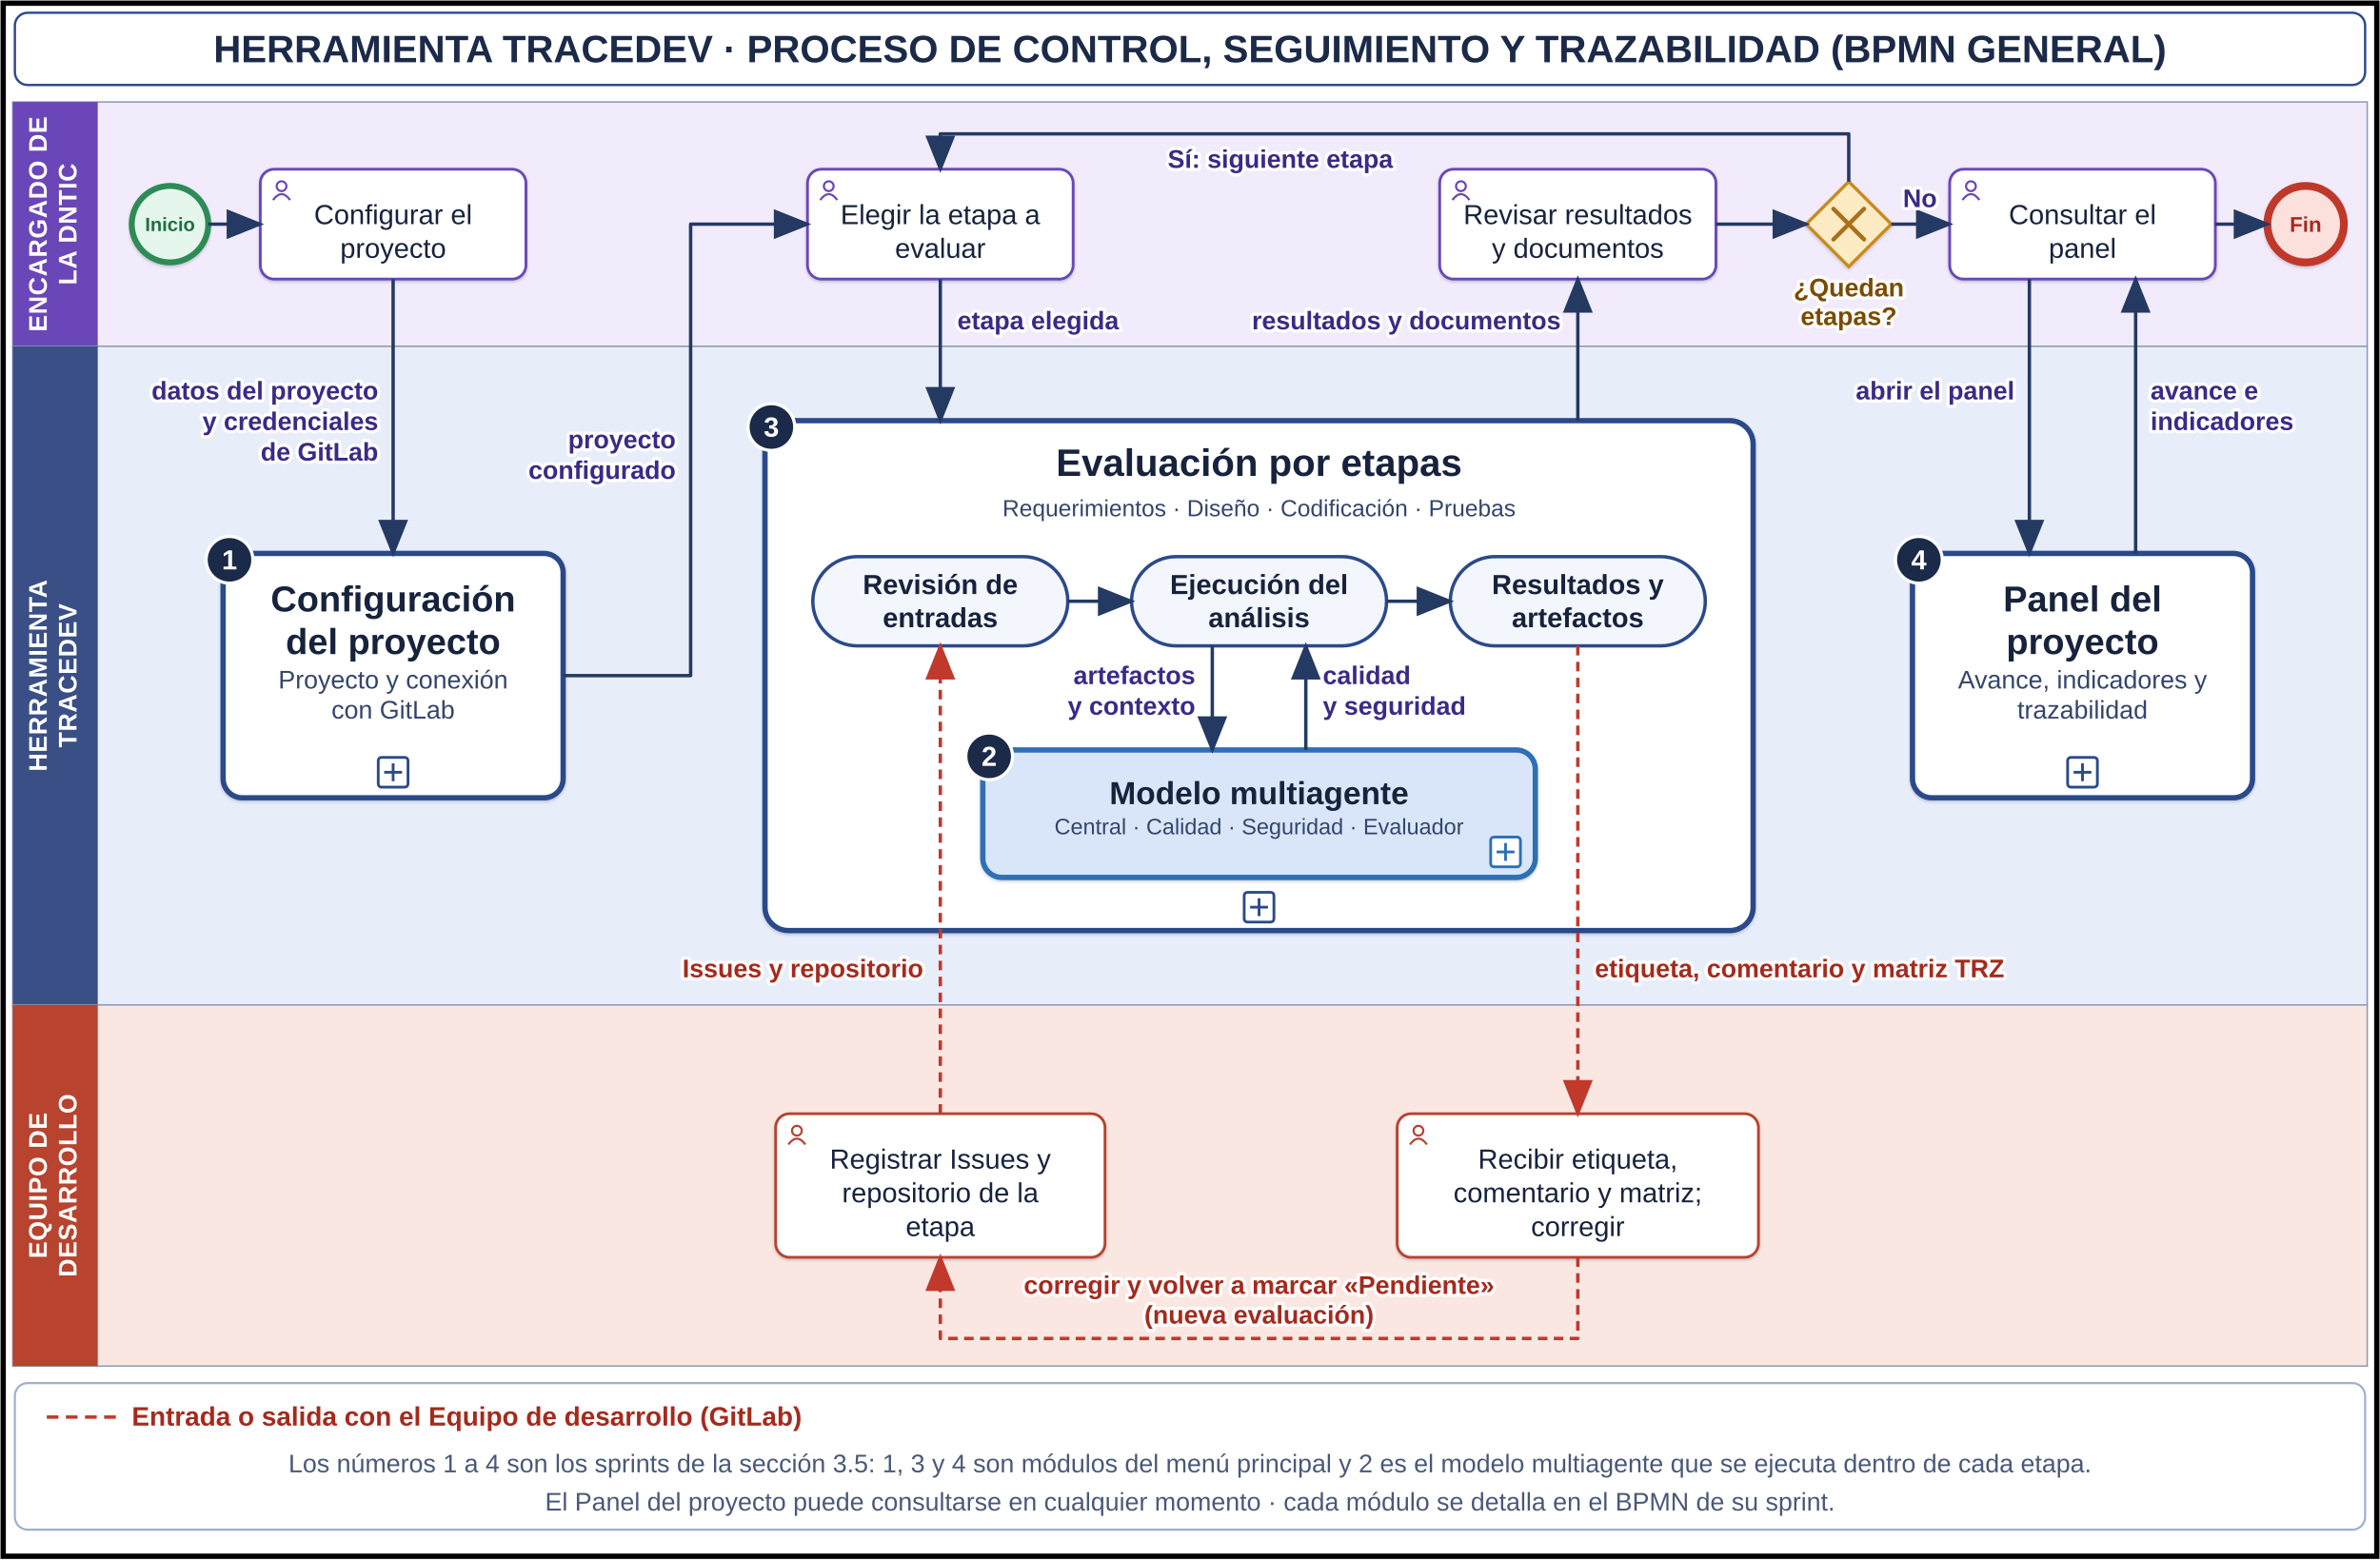
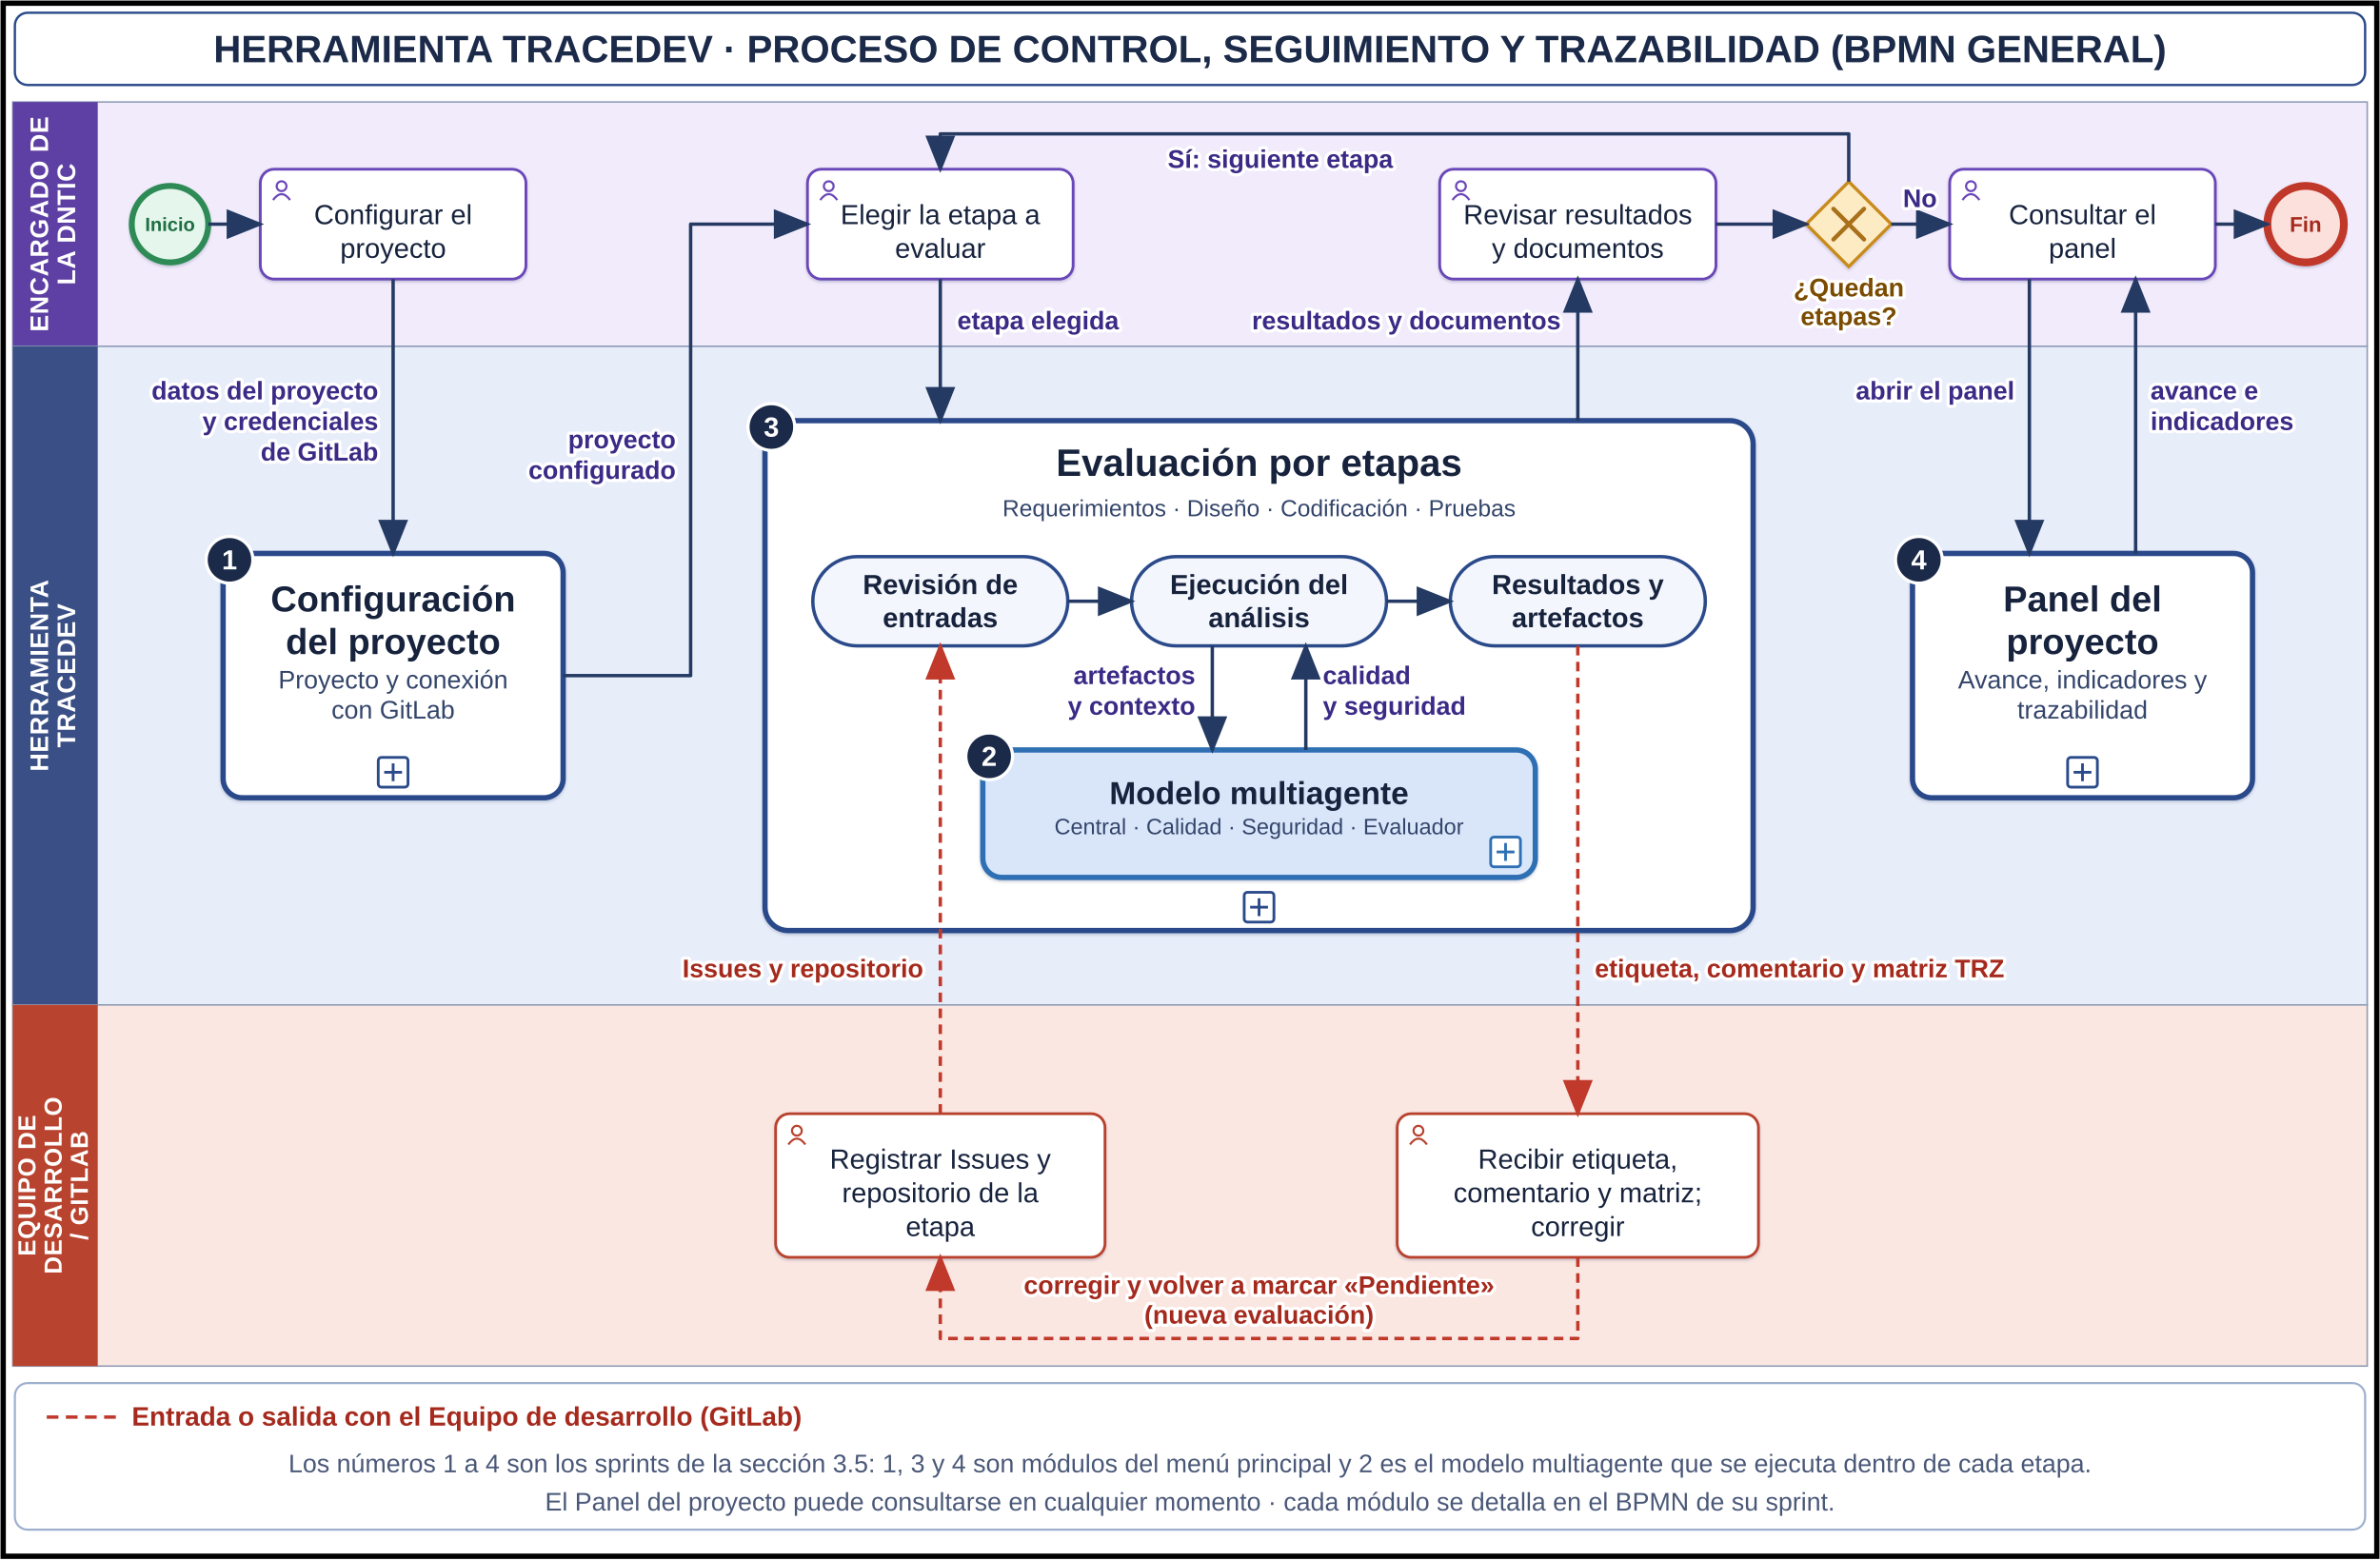
<svg xmlns="http://www.w3.org/2000/svg" viewBox="0 0 2240 1468" width="2240" height="1468">
  <defs>
    <marker id="a" viewBox="0 0 10 8" refX="9" refY="4" markerWidth="11" markerHeight="9" orient="auto-start-reverse">
      <polygon points="0 0,10 4,0 8" fill="#243a63" />
    </marker>
    <marker id="ar" viewBox="0 0 10 8" refX="9" refY="4" markerWidth="11" markerHeight="9" orient="auto-start-reverse">
      <polygon points="0 0,10 4,0 8" fill="#c0392b" />
    </marker>
    <marker id="ap" viewBox="0 0 10 8" refX="9" refY="4" markerWidth="11" markerHeight="9" orient="auto-start-reverse">
      <polygon points="0 0,10 4,0 8" fill="#6b46b8" />
    </marker>
    <filter id="sh" x="-5%" y="-5%" width="110%" height="115%">
      <feDropShadow dx="0" dy="1.5" stdDeviation="1.6" flood-color="#10204a" flood-opacity="0.22" />
    </filter>
  </defs>
  <rect width="2240" height="1468" fill="#ffffff" />
  <rect x="3" y="3" width="2234" height="1462" fill="none" stroke="#000" stroke-width="5" />
  <rect x="14" y="12" width="2212" height="68" rx="12" fill="#ffffff" stroke="#2b4a8a" stroke-width="2.2" />
  <text x="1120.0" y="58.6" font-family="'Segoe UI', Arial, sans-serif" font-size="36" font-weight="800" fill="#1b2a49" text-anchor="middle">HERRAMIENTA TRACEDEV · PROCESO DE CONTROL, SEGUIMIENTO Y TRAZABILIDAD (BPMN GENERAL)</text>
  <rect x="12" y="96" width="2216" height="230" fill="#f1ebfb" stroke="#8d9bb5" stroke-width="1.4" />
-   <rect x="12" y="96" width="80" height="230" fill="#6b46b8" />
-   <text transform="translate(44.0,211.0) rotate(-90)" text-anchor="middle" font-family="'Segoe UI', Arial, sans-serif" font-size="24" font-weight="800" fill="#fff" letter-spacing="0.5">ENCARGADO DE</text>
-   <text transform="translate(72.0,211.0) rotate(-90)" text-anchor="middle" font-family="'Segoe UI', Arial, sans-serif" font-size="24" font-weight="800" fill="#fff" letter-spacing="0.5">LA DNTIC</text>
+   <rect x="12" y="96" width="80" height="230" fill="#5e3fa3" />
+   <text transform="translate(45.25,211.0) rotate(-90)" text-anchor="middle" font-family="'Segoe UI', Arial, sans-serif" font-size="24.0" font-weight="800" fill="#fff" letter-spacing="0.5">ENCARGADO DE</text>
+   <text transform="translate(70.75,211.0) rotate(-90)" text-anchor="middle" font-family="'Segoe UI', Arial, sans-serif" font-size="24.0" font-weight="800" fill="#fff" letter-spacing="0.5">LA DNTIC</text>
  <rect x="12" y="326" width="2216" height="620" fill="#e8edfa" stroke="#8d9bb5" stroke-width="1.4" />
  <rect x="12" y="326" width="80" height="620" fill="#3a4f86" />
-   <text transform="translate(44.0,636.0) rotate(-90)" text-anchor="middle" font-family="'Segoe UI', Arial, sans-serif" font-size="24" font-weight="800" fill="#fff" letter-spacing="0.5">HERRAMIENTA</text>
-   <text transform="translate(72.0,636.0) rotate(-90)" text-anchor="middle" font-family="'Segoe UI', Arial, sans-serif" font-size="24" font-weight="800" fill="#fff" letter-spacing="0.5">TRACEDEV</text>
+   <text transform="translate(45.25,636.0) rotate(-90)" text-anchor="middle" font-family="'Segoe UI', Arial, sans-serif" font-size="24.0" font-weight="800" fill="#fff" letter-spacing="0.5">HERRAMIENTA</text>
+   <text transform="translate(70.75,636.0) rotate(-90)" text-anchor="middle" font-family="'Segoe UI', Arial, sans-serif" font-size="24.0" font-weight="800" fill="#fff" letter-spacing="0.5">TRACEDEV</text>
  <rect x="12" y="946" width="2216" height="340" fill="#fbe7e2" stroke="#8d9bb5" stroke-width="1.4" />
  <rect x="12" y="946" width="80" height="340" fill="#b8432e" />
-   <text transform="translate(44.0,1116.0) rotate(-90)" text-anchor="middle" font-family="'Segoe UI', Arial, sans-serif" font-size="24" font-weight="800" fill="#fff" letter-spacing="0.5">EQUIPO DE</text>
-   <text transform="translate(72.0,1116.0) rotate(-90)" text-anchor="middle" font-family="'Segoe UI', Arial, sans-serif" font-size="24" font-weight="800" fill="#fff" letter-spacing="0.5">DESARROLLO</text>
+   <text transform="translate(33.33333,1116.0) rotate(-90)" text-anchor="middle" font-family="'Segoe UI', Arial, sans-serif" font-size="23.2" font-weight="800" fill="#fff" letter-spacing="0.5">EQUIPO DE</text>
+   <text transform="translate(58.0,1116.0) rotate(-90)" text-anchor="middle" font-family="'Segoe UI', Arial, sans-serif" font-size="23.2" font-weight="800" fill="#fff" letter-spacing="0.5">DESARROLLO</text>
+   <text transform="translate(82.66667,1116.0) rotate(-90)" text-anchor="middle" font-family="'Segoe UI', Arial, sans-serif" font-size="23.2" font-weight="800" fill="#fff" letter-spacing="0.5">/ GITLAB</text>
  <circle cx="160" cy="211.0" r="36" fill="#e5f6ec" stroke="#2e8b57" stroke-width="5.6" filter="url(#sh)" />
  <text x="160" y="217.48" font-family="'Segoe UI', Arial, sans-serif" font-size="18" font-weight="800" fill="#1f6f43" text-anchor="middle">Inicio</text>
  <rect x="245.0" y="159.28" width="250" height="103.44" rx="13" fill="#ffffff" stroke="#6b46b8" stroke-width="2.6" filter="url(#sh)" />
  <circle cx="265.0" cy="175.28" r="4.6" fill="none" stroke="#6b46b8" stroke-width="2" />
  <path d="M257.0,188.28 q8,-11 16,0" fill="none" stroke="#6b46b8" stroke-width="2" />
  <text x="370" y="211.0" font-family="'Segoe UI', Arial, sans-serif" font-size="26" font-weight="500" fill="#17233d" text-anchor="middle">Configurar el</text>
  <text x="370" y="242.7" font-family="'Segoe UI', Arial, sans-serif" font-size="26" font-weight="500" fill="#17233d" text-anchor="middle">proyecto</text>
  <rect x="760.0" y="159.28" width="250" height="103.44" rx="13" fill="#ffffff" stroke="#6b46b8" stroke-width="2.6" filter="url(#sh)" />
  <circle cx="780.0" cy="175.28" r="4.6" fill="none" stroke="#6b46b8" stroke-width="2" />
  <path d="M772.0,188.28 q8,-11 16,0" fill="none" stroke="#6b46b8" stroke-width="2" />
  <text x="885" y="211.0" font-family="'Segoe UI', Arial, sans-serif" font-size="26" font-weight="500" fill="#17233d" text-anchor="middle">Elegir la etapa a</text>
  <text x="885" y="242.7" font-family="'Segoe UI', Arial, sans-serif" font-size="26" font-weight="500" fill="#17233d" text-anchor="middle">evaluar</text>
  <rect x="1355.0" y="159.28" width="260" height="103.44" rx="13" fill="#ffffff" stroke="#6b46b8" stroke-width="2.6" filter="url(#sh)" />
  <circle cx="1375.0" cy="175.28" r="4.6" fill="none" stroke="#6b46b8" stroke-width="2" />
  <path d="M1367.0,188.28 q8,-11 16,0" fill="none" stroke="#6b46b8" stroke-width="2" />
  <text x="1485" y="211.0" font-family="'Segoe UI', Arial, sans-serif" font-size="26" font-weight="500" fill="#17233d" text-anchor="middle">Revisar resultados</text>
  <text x="1485" y="242.7" font-family="'Segoe UI', Arial, sans-serif" font-size="26" font-weight="500" fill="#17233d" text-anchor="middle">y documentos</text>
  <polygon points="1740,171.0 1780,211.0 1740,251.0 1700,211.0" fill="#fdebc4" stroke="#c98a1a" stroke-width="3" filter="url(#sh)" />
  <path d="M1725.6,196.6 L1754.4,225.4 M1725.6,225.4 L1754.4,196.6" stroke="#a9701a" stroke-width="4" stroke-linecap="round" />
  <text x="1740" y="279.0" font-family="'Segoe UI', Arial, sans-serif" font-size="24" font-weight="700" fill="#7a4b00" text-anchor="middle" stroke="#ffffff" stroke-width="6.0" paint-order="stroke" stroke-linejoin="round">¿Quedan</text>
  <text x="1740" y="306.0" font-family="'Segoe UI', Arial, sans-serif" font-size="24" font-weight="700" fill="#7a4b00" text-anchor="middle" stroke="#ffffff" stroke-width="6.0" paint-order="stroke" stroke-linejoin="round">etapas?</text>
  <rect x="1835.0" y="159.28" width="250" height="103.44" rx="13" fill="#ffffff" stroke="#6b46b8" stroke-width="2.6" filter="url(#sh)" />
  <circle cx="1855.0" cy="175.28" r="4.6" fill="none" stroke="#6b46b8" stroke-width="2" />
  <path d="M1847.0,188.28 q8,-11 16,0" fill="none" stroke="#6b46b8" stroke-width="2" />
  <text x="1960" y="211.0" font-family="'Segoe UI', Arial, sans-serif" font-size="26" font-weight="500" fill="#17233d" text-anchor="middle">Consultar el</text>
  <text x="1960" y="242.7" font-family="'Segoe UI', Arial, sans-serif" font-size="26" font-weight="500" fill="#17233d" text-anchor="middle">panel</text>
  <circle cx="2170" cy="211.0" r="36" fill="#fbe0dc" stroke="#c0392b" stroke-width="7.333" filter="url(#sh)" />
  <text x="2170" y="218.2" font-family="'Segoe UI', Arial, sans-serif" font-size="20" font-weight="800" fill="#a52a1d" text-anchor="middle">Fin</text>
  <rect x="210.0" y="521.0" width="320" height="230" rx="18" fill="#ffffff" stroke="#2b4a8a" stroke-width="5" filter="url(#sh)" />
  <text x="370" y="575.6" font-family="'Segoe UI', Arial, sans-serif" font-size="34" font-weight="800" fill="#17233d" text-anchor="middle">Configuración</text>
  <text x="370" y="615.72" font-family="'Segoe UI', Arial, sans-serif" font-size="34" font-weight="800" fill="#17233d" text-anchor="middle">del proyecto</text>
  <text x="370" y="648.12" font-family="'Segoe UI', Arial, sans-serif" font-size="24" font-weight="500" fill="#34456b" text-anchor="middle">Proyecto y conexión</text>
  <text x="370" y="676.44" font-family="'Segoe UI', Arial, sans-serif" font-size="24" font-weight="500" fill="#34456b" text-anchor="middle">con GitLab</text>
  <rect x="356" y="713.0" width="28" height="28" rx="3" fill="#fff" stroke="#2b4a8a" stroke-width="2.6" />
  <path d="M361.6,727.0 h16.8 M370,718.6 v16.8" stroke="#2b4a8a" stroke-width="2.6" />
  <circle cx="216.0" cy="527.0" r="22" fill="#1b2a49" stroke="#fff" stroke-width="3" />
  <text x="216.0" y="536.0" font-family="'Segoe UI', Arial, sans-serif" font-size="26" font-weight="800" fill="#fff" text-anchor="middle">1</text>
  <rect x="720.0" y="396.0" width="930" height="480" rx="22" fill="#ffffff" stroke="#2b4a8a" stroke-width="5" filter="url(#sh)" />
  <text x="1185" y="448.0" font-family="'Segoe UI', Arial, sans-serif" font-size="36" font-weight="800" fill="#17233d" text-anchor="middle">Evaluación por etapas</text>
  <text x="1185" y="486.0" font-family="'Segoe UI', Arial, sans-serif" font-size="22" font-weight="500" fill="#34456b" text-anchor="middle">Requerimientos · Diseño · Codificación · Pruebas</text>
  <rect x="1171" y="840.0" width="28" height="28" rx="3" fill="#fff" stroke="#2b4a8a" stroke-width="2.6" />
  <path d="M1176.6,854.0 h16.8 M1185,845.6 v16.8" stroke="#2b4a8a" stroke-width="2.6" />
  <circle cx="726.0" cy="402.0" r="22" fill="#1b2a49" stroke="#fff" stroke-width="3" />
  <text x="726.0" y="411.0" font-family="'Segoe UI', Arial, sans-serif" font-size="26" font-weight="800" fill="#fff" text-anchor="middle">3</text>
  <rect x="765.0" y="524.0" width="240" height="84" rx="42.0" fill="#f4f6fd" stroke="#2b4a8a" stroke-width="3.2" />
  <text x="885" y="559.24" font-family="'Segoe UI', Arial, sans-serif" font-size="26" font-weight="700" fill="#17233d" text-anchor="middle">Revisión de</text>
  <text x="885" y="590.44" font-family="'Segoe UI', Arial, sans-serif" font-size="26" font-weight="700" fill="#17233d" text-anchor="middle">entradas</text>
  <rect x="1065.0" y="524.0" width="240" height="84" rx="42.0" fill="#f4f6fd" stroke="#2b4a8a" stroke-width="3.2" />
  <text x="1185" y="559.24" font-family="'Segoe UI', Arial, sans-serif" font-size="26" font-weight="700" fill="#17233d" text-anchor="middle">Ejecución del</text>
  <text x="1185" y="590.44" font-family="'Segoe UI', Arial, sans-serif" font-size="26" font-weight="700" fill="#17233d" text-anchor="middle">análisis</text>
  <rect x="1365.0" y="524.0" width="240" height="84" rx="42.0" fill="#f4f6fd" stroke="#2b4a8a" stroke-width="3.2" />
  <text x="1485" y="559.24" font-family="'Segoe UI', Arial, sans-serif" font-size="26" font-weight="700" fill="#17233d" text-anchor="middle">Resultados y</text>
  <text x="1485" y="590.44" font-family="'Segoe UI', Arial, sans-serif" font-size="26" font-weight="700" fill="#17233d" text-anchor="middle">artefactos</text>
  <rect x="925.0" y="706.0" width="520" height="120" rx="18" fill="#d9e6fa" stroke="#2f6fb3" stroke-width="5" filter="url(#sh)" />
  <text x="1185" y="757.0" font-family="'Segoe UI', Arial, sans-serif" font-size="30" font-weight="800" fill="#17233d" text-anchor="middle">Modelo multiagente</text>
  <text x="1185" y="785.35" font-family="'Segoe UI', Arial, sans-serif" font-size="21" font-weight="500" fill="#34456b" text-anchor="middle">Central · Calidad · Seguridad · Evaluador</text>
  <rect x="1403" y="788.0" width="28" height="28" rx="3" fill="#fff" stroke="#2f6fb3" stroke-width="2.6" />
  <path d="M1408.6,802.0 h16.8 M1417,793.6 v16.8" stroke="#2f6fb3" stroke-width="2.6" />
  <circle cx="931.0" cy="712.0" r="22" fill="#1b2a49" stroke="#fff" stroke-width="3" />
  <text x="931.0" y="721.0" font-family="'Segoe UI', Arial, sans-serif" font-size="26" font-weight="800" fill="#fff" text-anchor="middle">2</text>
  <rect x="1800.0" y="521.0" width="320" height="230" rx="18" fill="#ffffff" stroke="#2b4a8a" stroke-width="5" filter="url(#sh)" />
  <text x="1960" y="575.6" font-family="'Segoe UI', Arial, sans-serif" font-size="34" font-weight="800" fill="#17233d" text-anchor="middle">Panel del</text>
  <text x="1960" y="615.72" font-family="'Segoe UI', Arial, sans-serif" font-size="34" font-weight="800" fill="#17233d" text-anchor="middle">proyecto</text>
  <text x="1960" y="648.12" font-family="'Segoe UI', Arial, sans-serif" font-size="24" font-weight="500" fill="#34456b" text-anchor="middle">Avance, indicadores y</text>
  <text x="1960" y="676.44" font-family="'Segoe UI', Arial, sans-serif" font-size="24" font-weight="500" fill="#34456b" text-anchor="middle">trazabilidad</text>
  <rect x="1946" y="713.0" width="28" height="28" rx="3" fill="#fff" stroke="#2b4a8a" stroke-width="2.6" />
  <path d="M1951.6,727.0 h16.8 M1960,718.6 v16.8" stroke="#2b4a8a" stroke-width="2.6" />
  <circle cx="1806.0" cy="527.0" r="22" fill="#1b2a49" stroke="#fff" stroke-width="3" />
  <text x="1806.0" y="536.0" font-family="'Segoe UI', Arial, sans-serif" font-size="26" font-weight="800" fill="#fff" text-anchor="middle">4</text>
  <rect x="730.0" y="1048.42" width="310" height="135.16" rx="13" fill="#ffffff" stroke="#b8432e" stroke-width="2.6" filter="url(#sh)" />
  <circle cx="750.0" cy="1064.42" r="4.6" fill="none" stroke="#b8432e" stroke-width="2" />
  <path d="M742.0,1077.42 q8,-11 16,0" fill="none" stroke="#b8432e" stroke-width="2" />
  <text x="885" y="1100.1" font-family="'Segoe UI', Arial, sans-serif" font-size="26" font-weight="500" fill="#17233d" text-anchor="middle">Registrar Issues y</text>
  <text x="885" y="1131.8" font-family="'Segoe UI', Arial, sans-serif" font-size="26" font-weight="500" fill="#17233d" text-anchor="middle">repositorio de la</text>
  <text x="885" y="1163.6" font-family="'Segoe UI', Arial, sans-serif" font-size="26" font-weight="500" fill="#17233d" text-anchor="middle">etapa</text>
  <rect x="1315.0" y="1048.42" width="340" height="135.16" rx="13" fill="#ffffff" stroke="#b8432e" stroke-width="2.6" filter="url(#sh)" />
  <circle cx="1335.0" cy="1064.42" r="4.6" fill="none" stroke="#b8432e" stroke-width="2" />
  <path d="M1327.0,1077.42 q8,-11 16,0" fill="none" stroke="#b8432e" stroke-width="2" />
  <text x="1485" y="1100.1" font-family="'Segoe UI', Arial, sans-serif" font-size="26" font-weight="500" fill="#17233d" text-anchor="middle">Recibir etiqueta,</text>
  <text x="1485" y="1131.8" font-family="'Segoe UI', Arial, sans-serif" font-size="26" font-weight="500" fill="#17233d" text-anchor="middle">comentario y matriz;</text>
  <text x="1485" y="1163.6" font-family="'Segoe UI', Arial, sans-serif" font-size="26" font-weight="500" fill="#17233d" text-anchor="middle">corregir</text>
  <path d="M196.0,211.0 L245.0,211.0" fill="none" stroke="#243a63" stroke-width="3.2" stroke-linejoin="round" marker-end="url(#a)" />
  <path d="M370,262.7 L370,521.0" fill="none" stroke="#243a63" stroke-width="3.2" stroke-linejoin="round" marker-end="url(#a)" />
  <text x="356" y="376" font-family="'Segoe UI', Arial, sans-serif" font-size="24" font-weight="700" fill="#3b2a86" text-anchor="end" stroke="#ffffff" stroke-width="6.0" paint-order="stroke" stroke-linejoin="round">datos del proyecto</text>
  <text x="356" y="404.8" font-family="'Segoe UI', Arial, sans-serif" font-size="24" font-weight="700" fill="#3b2a86" text-anchor="end" stroke="#ffffff" stroke-width="6.0" paint-order="stroke" stroke-linejoin="round">y credenciales</text>
  <text x="356" y="433.6" font-family="'Segoe UI', Arial, sans-serif" font-size="24" font-weight="700" fill="#3b2a86" text-anchor="end" stroke="#ffffff" stroke-width="6.0" paint-order="stroke" stroke-linejoin="round">de GitLab</text>
  <path d="M530.0,636.0 L650,636.0 L650,211.0 L760.0,211.0" fill="none" stroke="#243a63" stroke-width="3.2" stroke-linejoin="round" marker-end="url(#a)" />
  <text x="636" y="422" font-family="'Segoe UI', Arial, sans-serif" font-size="24" font-weight="700" fill="#3b2a86" text-anchor="end" stroke="#ffffff" stroke-width="6.0" paint-order="stroke" stroke-linejoin="round">proyecto</text>
  <text x="636" y="450.8" font-family="'Segoe UI', Arial, sans-serif" font-size="24" font-weight="700" fill="#3b2a86" text-anchor="end" stroke="#ffffff" stroke-width="6.0" paint-order="stroke" stroke-linejoin="round">configurado</text>
  <path d="M885,262.7 L885,396.0" fill="none" stroke="#243a63" stroke-width="3.2" stroke-linejoin="round" marker-end="url(#a)" />
  <text x="901" y="310" font-family="'Segoe UI', Arial, sans-serif" font-size="24" font-weight="700" fill="#3b2a86" text-anchor="start" stroke="#ffffff" stroke-width="6.0" paint-order="stroke" stroke-linejoin="round">etapa elegida</text>
  <path d="M1005.0,566.0 L1065.0,566.0" fill="none" stroke="#243a63" stroke-width="3.2" stroke-linejoin="round" marker-end="url(#a)" />
  <path d="M1305.0,566.0 L1365.0,566.0" fill="none" stroke="#243a63" stroke-width="3.2" stroke-linejoin="round" marker-end="url(#a)" />
  <path d="M1141,608.0 L1141,706.0" fill="none" stroke="#243a63" stroke-width="3.2" stroke-linejoin="round" marker-end="url(#a)" />
  <path d="M1229,706.0 L1229,608.0" fill="none" stroke="#243a63" stroke-width="3.2" stroke-linejoin="round" marker-end="url(#a)" />
  <text x="1125" y="644.0" font-family="'Segoe UI', Arial, sans-serif" font-size="24" font-weight="700" fill="#3b2a86" text-anchor="end" stroke="#ffffff" stroke-width="6.0" paint-order="stroke" stroke-linejoin="round">artefactos</text>
  <text x="1125" y="672.8" font-family="'Segoe UI', Arial, sans-serif" font-size="24" font-weight="700" fill="#3b2a86" text-anchor="end" stroke="#ffffff" stroke-width="6.0" paint-order="stroke" stroke-linejoin="round">y contexto</text>
  <text x="1245" y="644.0" font-family="'Segoe UI', Arial, sans-serif" font-size="24" font-weight="700" fill="#3b2a86" text-anchor="start" stroke="#ffffff" stroke-width="6.0" paint-order="stroke" stroke-linejoin="round">calidad</text>
  <text x="1245" y="672.8" font-family="'Segoe UI', Arial, sans-serif" font-size="24" font-weight="700" fill="#3b2a86" text-anchor="start" stroke="#ffffff" stroke-width="6.0" paint-order="stroke" stroke-linejoin="round">y seguridad</text>
  <path d="M1485,396.0 L1485,262.7" fill="none" stroke="#243a63" stroke-width="3.2" stroke-linejoin="round" marker-end="url(#a)" />
  <text x="1469" y="310" font-family="'Segoe UI', Arial, sans-serif" font-size="24" font-weight="700" fill="#3b2a86" text-anchor="end" stroke="#ffffff" stroke-width="6.0" paint-order="stroke" stroke-linejoin="round">resultados y documentos</text>
  <path d="M1615.0,211.0 L1700.0,211.0" fill="none" stroke="#243a63" stroke-width="3.2" stroke-linejoin="round" marker-end="url(#a)" />
  <path d="M1780.0,211.0 L1835.0,211.0" fill="none" stroke="#243a63" stroke-width="3.2" stroke-linejoin="round" marker-end="url(#a)" />
  <text x="1807" y="195.0" font-family="'Segoe UI', Arial, sans-serif" font-size="24" font-weight="700" fill="#3b2a86" text-anchor="middle" stroke="#ffffff" stroke-width="6.0" paint-order="stroke" stroke-linejoin="round">No</text>
  <path d="M1740,171.0 L1740,126 L885,126 L885,159.3" fill="none" stroke="#243a63" stroke-width="3.2" stroke-linejoin="round" marker-end="url(#a)" />
  <text x="1205.0" y="158" font-family="'Segoe UI', Arial, sans-serif" font-size="24" font-weight="700" fill="#3b2a86" text-anchor="middle" stroke="#ffffff" stroke-width="6.0" paint-order="stroke" stroke-linejoin="round">Sí: siguiente etapa</text>
  <path d="M885,1048.4 L885,608.0" fill="none" stroke="#c0392b" stroke-width="3.2" stroke-dasharray="9 6" stroke-linejoin="round" marker-end="url(#ar)" />
  <text x="869" y="920.0" font-family="'Segoe UI', Arial, sans-serif" font-size="24" font-weight="700" fill="#a52a1d" text-anchor="end" stroke="#ffffff" stroke-width="6.0" paint-order="stroke" stroke-linejoin="round">Issues y repositorio</text>
  <path d="M1485,608.0 L1485,1048.4" fill="none" stroke="#c0392b" stroke-width="3.2" stroke-dasharray="9 6" stroke-linejoin="round" marker-end="url(#ar)" />
  <text x="1501" y="920.0" font-family="'Segoe UI', Arial, sans-serif" font-size="24" font-weight="700" fill="#a52a1d" text-anchor="start" stroke="#ffffff" stroke-width="6.0" paint-order="stroke" stroke-linejoin="round">etiqueta, comentario y matriz TRZ</text>
  <path d="M1485,1183.6 L1485,1260 L885,1260 L885,1183.6" fill="none" stroke="#c0392b" stroke-width="3.2" stroke-dasharray="9 6" stroke-linejoin="round" marker-end="url(#ar)" />
  <text x="1185" y="1218" font-family="'Segoe UI', Arial, sans-serif" font-size="24" font-weight="700" fill="#a52a1d" text-anchor="middle" stroke="#ffffff" stroke-width="6.0" paint-order="stroke" stroke-linejoin="round">corregir y volver a marcar «Pendiente»</text>
  <text x="1185" y="1246" font-family="'Segoe UI', Arial, sans-serif" font-size="24" font-weight="700" fill="#a52a1d" text-anchor="middle" stroke="#ffffff" stroke-width="6.0" paint-order="stroke" stroke-linejoin="round">(nueva evaluación)</text>
  <path d="M1910,262.7 L1910,521.0" fill="none" stroke="#243a63" stroke-width="3.2" stroke-linejoin="round" marker-end="url(#a)" />
  <path d="M2010,521.0 L2010,262.7" fill="none" stroke="#243a63" stroke-width="3.2" stroke-linejoin="round" marker-end="url(#a)" />
  <text x="1896" y="376" font-family="'Segoe UI', Arial, sans-serif" font-size="24" font-weight="700" fill="#3b2a86" text-anchor="end" stroke="#ffffff" stroke-width="6.0" paint-order="stroke" stroke-linejoin="round">abrir el panel</text>
  <text x="2024" y="376" font-family="'Segoe UI', Arial, sans-serif" font-size="24" font-weight="700" fill="#3b2a86" text-anchor="start" stroke="#ffffff" stroke-width="6.0" paint-order="stroke" stroke-linejoin="round">avance e</text>
  <text x="2024" y="404.8" font-family="'Segoe UI', Arial, sans-serif" font-size="24" font-weight="700" fill="#3b2a86" text-anchor="start" stroke="#ffffff" stroke-width="6.0" paint-order="stroke" stroke-linejoin="round">indicadores</text>
  <path d="M2085.0,211.0 L2134.0,211.0" fill="none" stroke="#243a63" stroke-width="3.2" stroke-linejoin="round" marker-end="url(#a)" />
  <rect x="14" y="1302" width="2212" height="138" rx="12" fill="#ffffff" stroke="#9fb0cf" stroke-width="2" />
  <line x1="44" y1="1334" x2="110" y2="1334" stroke="#c0392b" stroke-width="3.2" stroke-dasharray="11 7" />
  <text x="124" y="1342" font-family="'Segoe UI', Arial, sans-serif" font-size="25" fill="#a52a1d" font-weight="600">Entrada o salida con el Equipo de desarrollo (GitLab)</text>
  <text x="1120.0" y="1386" font-family="'Segoe UI', Arial, sans-serif" font-size="24" fill="#4a5878" text-anchor="middle">Los números 1 a 4 son los sprints de la sección 3.5: 1, 3 y 4 son módulos del menú principal y 2 es el modelo multiagente que se ejecuta dentro de cada etapa.</text>
  <text x="1120.0" y="1422" font-family="'Segoe UI', Arial, sans-serif" font-size="24" fill="#4a5878" text-anchor="middle">El Panel del proyecto puede consultarse en cualquier momento · cada módulo se detalla en el BPMN de su sprint.</text>
</svg>
